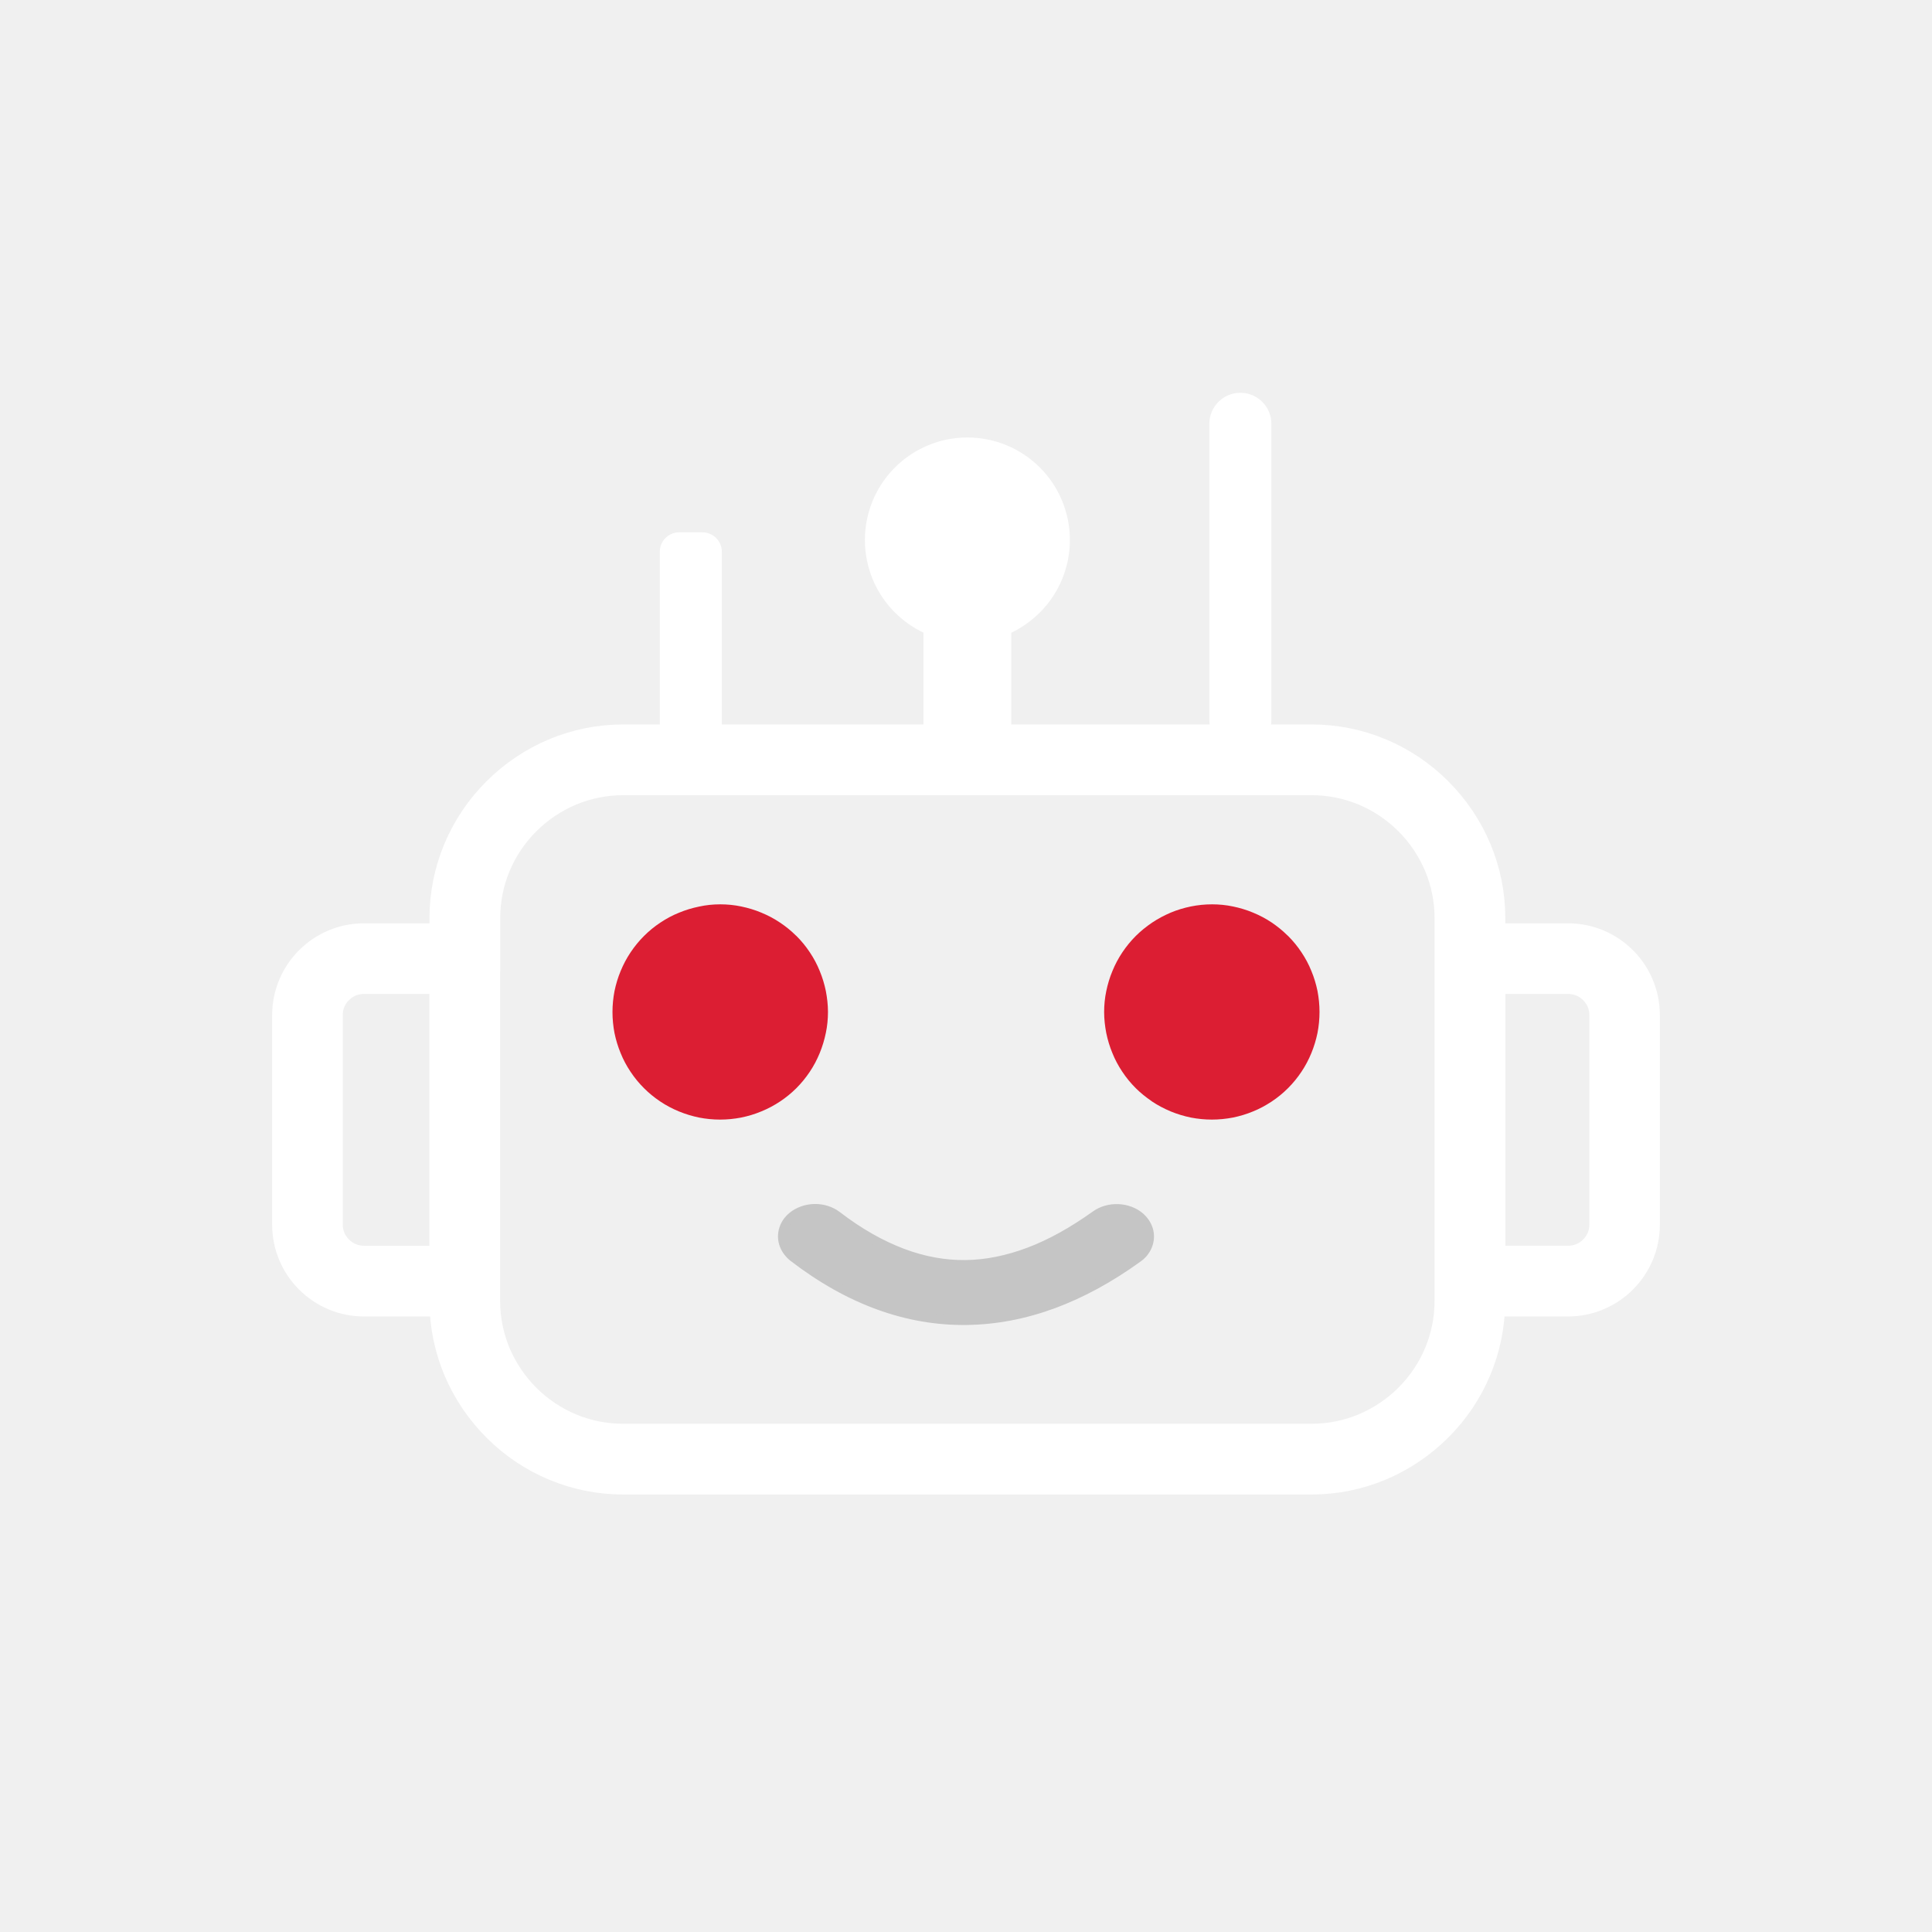
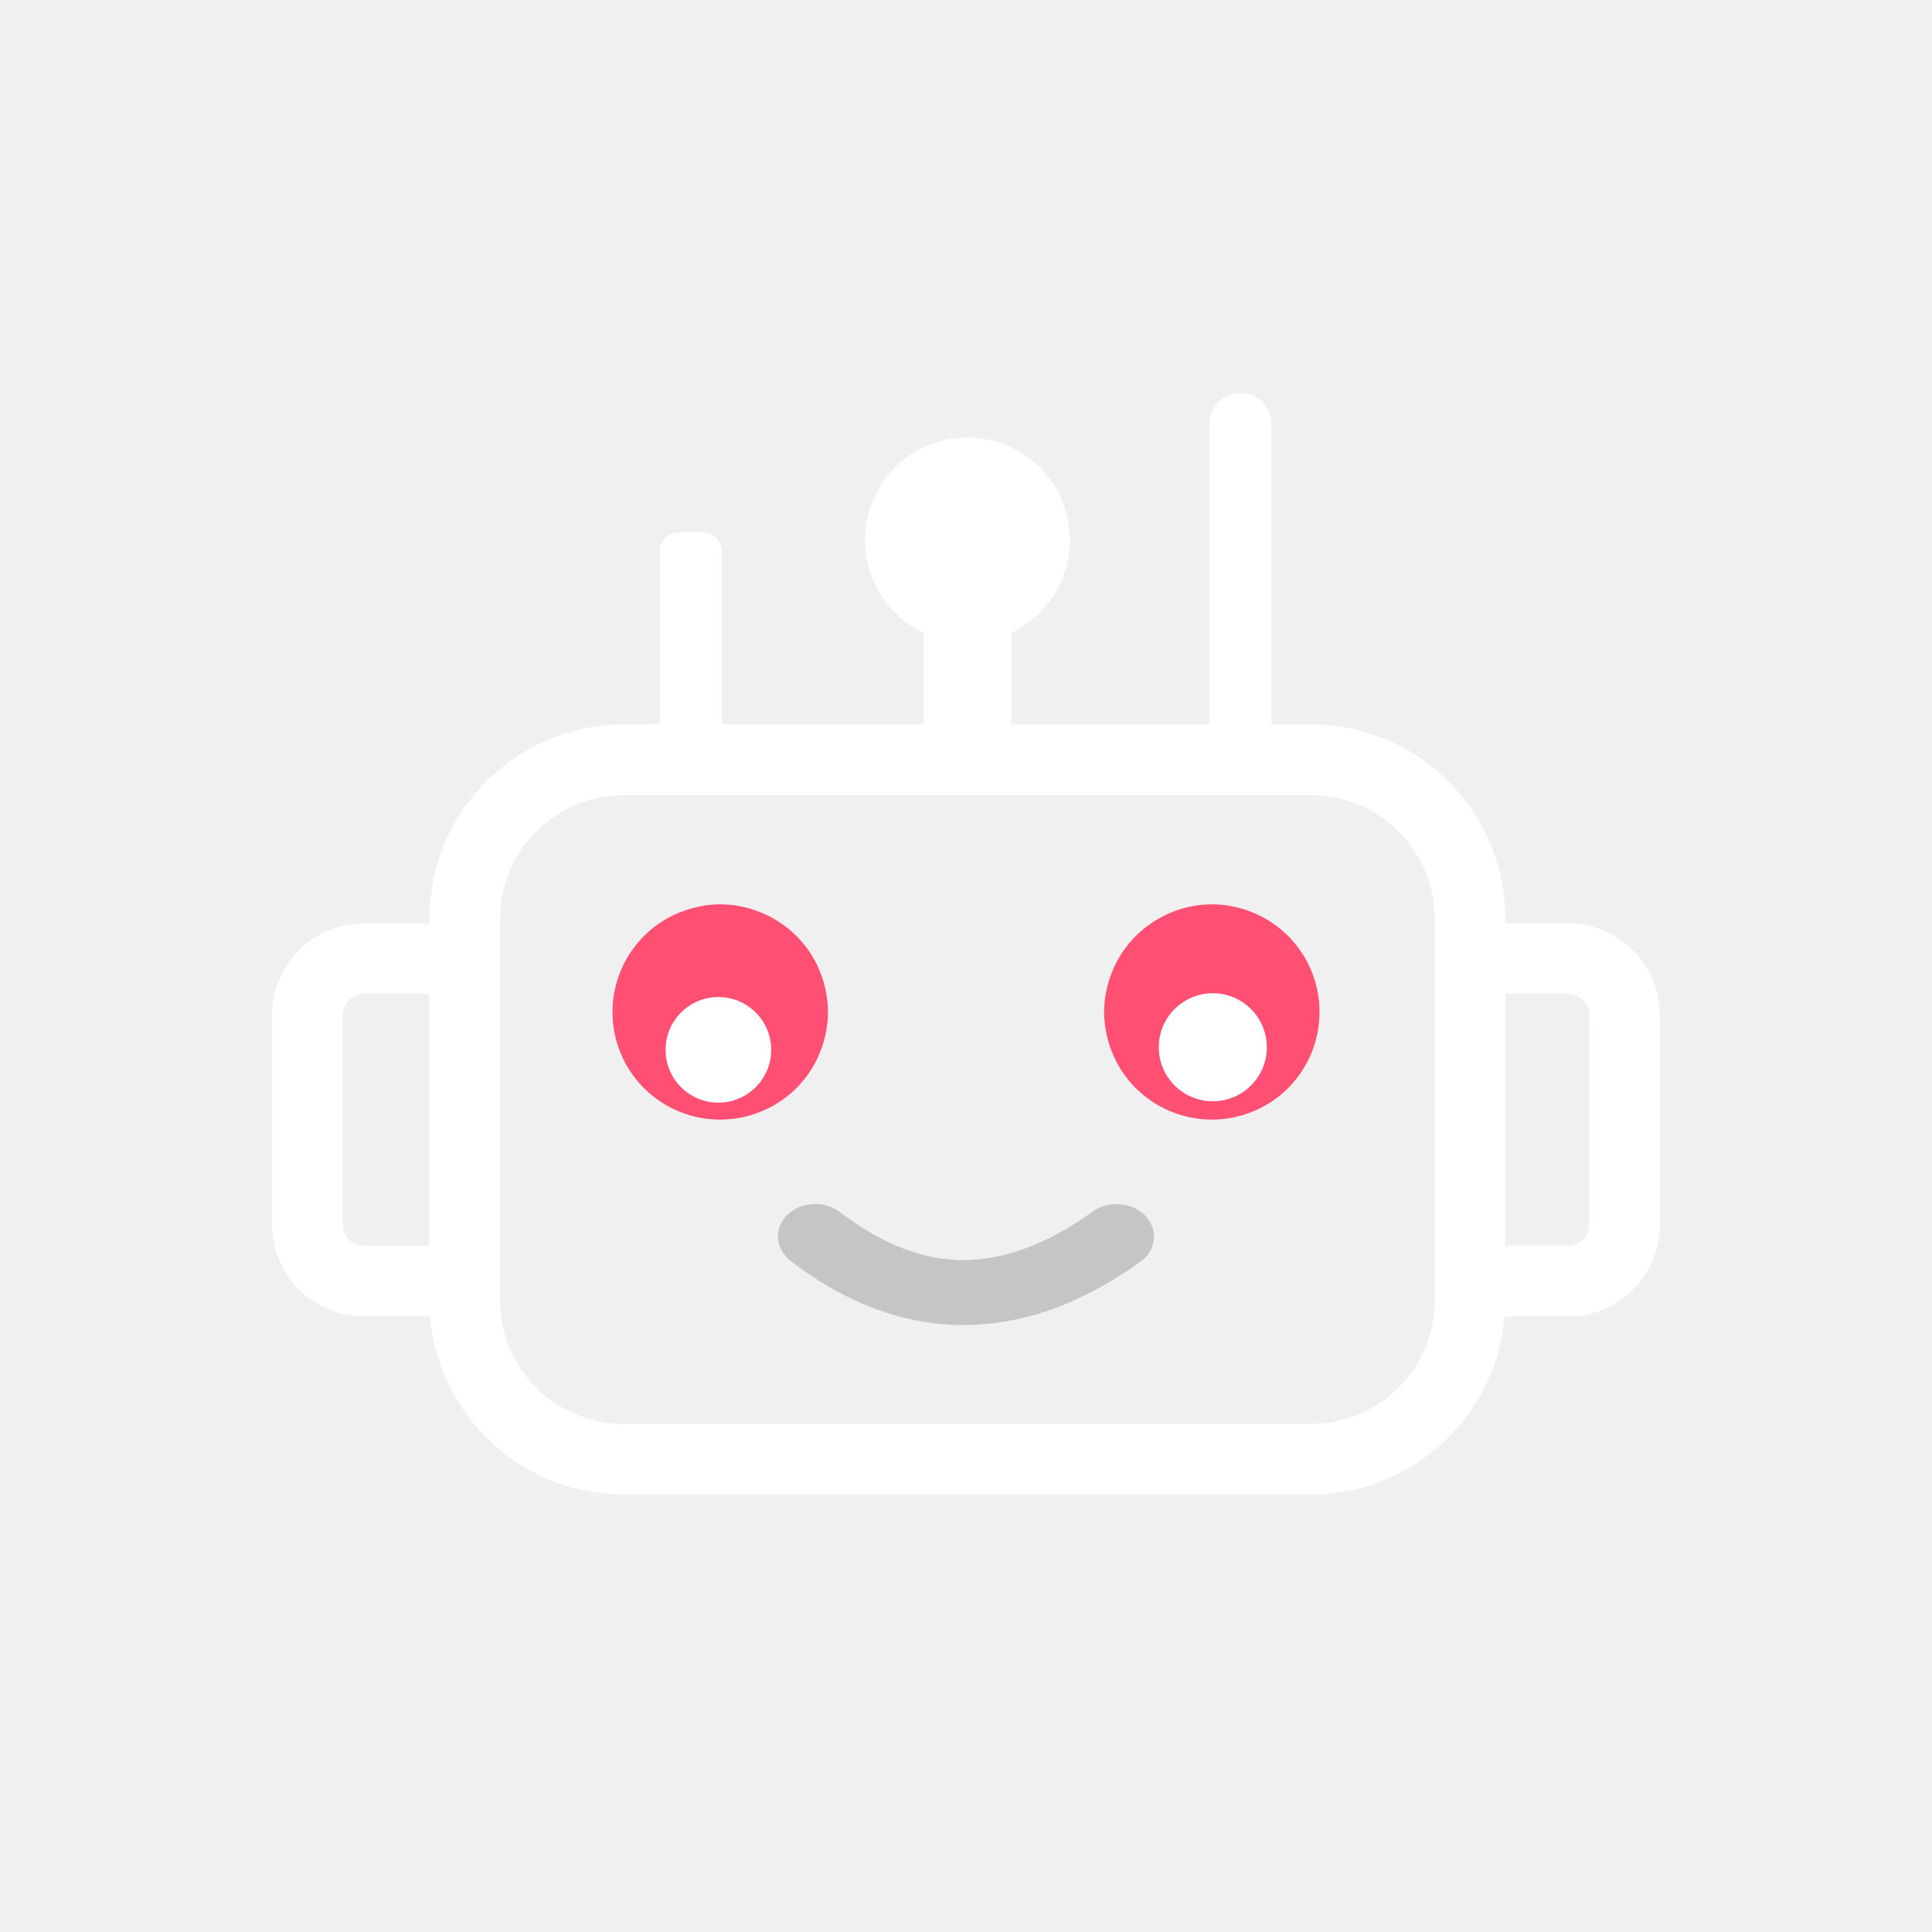
<svg xmlns="http://www.w3.org/2000/svg" version="1.1" id="Layer_1" x="0px" y="0px" viewBox="0 0 512 512" style="enable-background:new 0 0 512 512;" xml:space="preserve">
  <defs id="defs9">
	
</defs>
  <style type="text/css" id="style2">
	.st0{fill:#333333;}
</style>
  <path d="m 96.438,248.19 h 20.876 v -4.845 c 0,-6.459 1.292,-12.625 3.641,-18.263 2.437,-5.843 5.99,-11.128 10.423,-15.532 4.404,-4.404 9.689,-7.986 15.532,-10.423 5.637,-2.349 11.803,-3.641 18.263,-3.641 h 83.062 v -0.411 -29.743 c -1.351,-0.499 -2.642,-1.116 -3.876,-1.82 -1.732,-1.028 -3.318,-2.261 -4.727,-3.67 -2.173,-2.173 -3.934,-4.786 -5.138,-7.693 -1.145,-2.789 -1.791,-5.872 -1.791,-9.043 0,-3.2 0.646,-6.254 1.791,-9.043 1.204,-2.907 2.965,-5.52 5.138,-7.693 2.173,-2.173 4.786,-3.934 7.693,-5.138 2.789,-1.174 5.872,-1.791 9.043,-1.791 3.171,0 6.254,0.646 9.043,1.791 2.907,1.204 5.52,2.965 7.693,5.138 2.173,2.173 3.934,4.786 5.138,7.693 1.145,2.789 1.791,5.872 1.791,9.043 0,3.2 -0.646,6.254 -1.791,9.043 -1.204,2.907 -2.965,5.52 -5.138,7.693 l -0.117,0.117 c -1.38,1.351 -2.936,2.554 -4.61,3.553 -1.233,0.734 -2.525,1.351 -3.876,1.82 v 29.743 0.411 h 83.062 c 6.459,0 12.625,1.292 18.263,3.641 5.872,2.437 11.128,5.99 15.532,10.423 4.404,4.404 7.986,9.689 10.423,15.532 2.349,5.637 3.641,11.803 3.641,18.263 v 4.845 h 20.142 c 2.789,0 5.49,0.558 7.957,1.585 2.554,1.057 4.845,2.613 6.753,4.522 l 0.117,0.117 c 1.879,1.908 3.377,4.14 4.404,6.636 1.028,2.466 1.585,5.138 1.585,7.957 v 55.551 c 0,2.789 -0.558,5.49 -1.585,7.957 -1.057,2.525 -2.613,4.845 -4.522,6.753 v 0 c -3.758,3.758 -8.984,6.107 -14.71,6.107 h -20.171 c -0.088,6.195 -1.38,12.155 -3.641,17.587 -2.437,5.872 -5.99,11.128 -10.423,15.532 -4.404,4.404 -9.689,7.986 -15.532,10.423 -5.637,2.349 -11.803,3.641 -18.263,3.641 H 165.172 c -6.459,0 -12.625,-1.292 -18.263,-3.641 -5.872,-2.437 -11.128,-5.99 -15.532,-10.423 -4.404,-4.404 -7.986,-9.689 -10.423,-15.532 -2.261,-5.432 -3.553,-11.392 -3.641,-17.587 H 96.438 c -2.789,0 -5.491,-0.558 -7.957,-1.585 -2.554,-1.057 -4.845,-2.613 -6.753,-4.522 l -0.117,-0.117 c -1.879,-1.908 -3.376,-4.14 -4.404,-6.636 -1.028,-2.466 -1.585,-5.168 -1.585,-7.957 V 269.007 c 0,-2.789 0.558,-5.49 1.585,-7.957 1.057,-2.554 2.613,-4.845 4.522,-6.753 v 0 c 1.908,-1.908 4.199,-3.465 6.753,-4.522 2.466,-1.028 5.138,-1.585 7.957,-1.585 z m 32.591,5.872 v 90.637 c 0,4.874 0.969,9.513 2.731,13.77 1.85,4.404 4.522,8.397 7.869,11.744 3.347,3.347 7.34,6.048 11.744,7.869 4.228,1.762 8.896,2.731 13.77,2.731 h 182.42 c 4.874,0 9.513,-0.969 13.77,-2.731 4.404,-1.85 8.397,-4.522 11.744,-7.869 3.347,-3.347 6.048,-7.34 7.869,-11.744 1.762,-4.228 2.731,-8.896 2.731,-13.77 v -101.354 c 0,-4.874 -0.969,-9.542 -2.731,-13.77 -1.85,-4.404 -4.522,-8.397 -7.869,-11.744 -3.347,-3.347 -7.34,-6.048 -11.744,-7.869 -4.228,-1.762 -8.896,-2.731 -13.77,-2.731 H 165.172 c -4.874,0 -9.513,0.969 -13.77,2.731 -4.404,1.85 -8.397,4.522 -11.744,7.869 -3.347,3.347 -6.048,7.34 -7.869,11.744 -1.762,4.228 -2.731,8.896 -2.731,13.77 v 10.717 z M 117.313,259.905 H 96.438 c -1.233,0 -2.408,0.235 -3.465,0.675 -1.116,0.47 -2.114,1.145 -2.965,1.997 l -0.117,0.088 c -0.793,0.822 -1.439,1.791 -1.879,2.848 -0.44,1.057 -0.675,2.231 -0.675,3.465 v 55.551 c 0,1.233 0.235,2.408 0.675,3.465 0.47,1.116 1.145,2.114 1.997,2.965 1.644,1.644 3.905,2.672 6.401,2.672 H 117.284 V 259.905 Z m 298.278,0 h -20.142 v 73.725 h 20.142 c 1.233,0 2.408,-0.235 3.465,-0.675 1.116,-0.47 2.114,-1.145 2.965,-1.997 0.851,-0.851 1.527,-1.85 1.997,-2.965 0.44,-1.057 0.675,-2.231 0.675,-3.465 V 269.007 c 0,-1.233 -0.235,-2.408 -0.675,-3.465 -0.47,-1.116 -1.145,-2.114 -1.997,-2.965 v 0 c -0.851,-0.851 -1.85,-1.527 -2.965,-1.997 -1.057,-0.411 -2.231,-0.675 -3.465,-0.675 z" id="path134" style="fill:#ffffff;fill-opacity:1;stroke:#ffffff;stroke-width:7;stroke-dasharray:none;stroke-opacity:1" />
-   <path d="m 190.868,239.658 c 1.881,0 3.761,0.188 5.548,0.564 1.818,0.376 3.604,0.909 5.328,1.63 1.755,0.721 3.416,1.599 4.952,2.633 1.504,1.003 2.915,2.131 4.169,3.385 l 0.188,0.157 c 1.316,1.316 2.507,2.758 3.542,4.325 l 0.063,0.094 c 1.003,1.504 1.881,3.134 2.57,4.858 0.721,1.724 1.254,3.51 1.63,5.328 0.345,1.818 0.564,3.667 0.564,5.548 0,1.881 -0.188,3.761 -0.564,5.548 -0.376,1.818 -0.909,3.604 -1.63,5.36 -0.721,1.755 -1.599,3.416 -2.633,4.952 -1.066,1.599 -2.257,3.04 -3.542,4.325 -2.602,2.601 -5.767,4.733 -9.309,6.175 -1.724,0.721 -3.51,1.254 -5.36,1.63 -1.818,0.345 -3.667,0.533 -5.548,0.533 -1.881,0 -3.761,-0.188 -5.548,-0.533 -1.818,-0.376 -3.604,-0.909 -5.36,-1.63 -1.755,-0.721 -3.416,-1.599 -4.952,-2.633 -1.599,-1.066 -3.04,-2.257 -4.325,-3.542 -1.316,-1.316 -2.507,-2.758 -3.542,-4.325 l -0.062,-0.094 c -1.003,-1.504 -1.881,-3.134 -2.57,-4.858 -0.721,-1.724 -1.254,-3.51 -1.63,-5.328 -0.345,-1.818 -0.533,-3.667 -0.533,-5.548 0,-1.881 0.188,-3.761 0.533,-5.548 0.376,-1.818 0.909,-3.604 1.63,-5.328 0.721,-1.755 1.599,-3.416 2.633,-4.952 1.066,-1.599 2.257,-3.04 3.542,-4.325 1.316,-1.316 2.758,-2.507 4.325,-3.542 l 0.094,-0.063 c 1.505,-1.003 3.134,-1.881 4.858,-2.57 1.724,-0.721 3.51,-1.254 5.328,-1.63 1.849,-0.407 3.73,-0.596 5.61,-0.596 z m 130.326,0 c 1.881,0 3.761,0.188 5.548,0.564 1.818,0.376 3.604,0.909 5.328,1.63 1.755,0.721 3.416,1.599 4.952,2.633 1.473,1.003 2.852,2.1 4.106,3.354 0.063,0.063 0.157,0.125 0.219,0.188 1.316,1.316 2.507,2.758 3.542,4.325 l 0.063,0.094 c 1.003,1.504 1.881,3.134 2.57,4.858 0.721,1.724 1.254,3.51 1.63,5.328 0.345,1.818 0.533,3.667 0.533,5.548 0,1.881 -0.188,3.761 -0.533,5.548 -0.376,1.818 -0.909,3.605 -1.63,5.36 -0.721,1.755 -1.599,3.416 -2.633,4.952 -1.066,1.599 -2.257,3.04 -3.542,4.325 -1.316,1.316 -2.758,2.507 -4.325,3.542 l -0.094,0.062 c -1.536,1.003 -3.134,1.881 -4.858,2.57 -1.724,0.721 -3.51,1.254 -5.36,1.63 -1.818,0.345 -3.667,0.533 -5.548,0.533 -1.881,0 -3.761,-0.188 -5.548,-0.533 -1.818,-0.376 -3.604,-0.909 -5.36,-1.63 -1.787,-0.752 -3.448,-1.63 -4.952,-2.633 l -0.157,-0.125 c -1.504,-1.034 -2.915,-2.163 -4.169,-3.416 -1.316,-1.316 -2.507,-2.758 -3.542,-4.325 l -0.063,-0.094 c -1.003,-1.504 -1.881,-3.134 -2.57,-4.858 -0.721,-1.724 -1.254,-3.51 -1.63,-5.328 -0.345,-1.818 -0.564,-3.667 -0.564,-5.548 0,-1.881 0.188,-3.761 0.564,-5.548 0.376,-1.818 0.909,-3.604 1.63,-5.328 0.721,-1.755 1.599,-3.416 2.633,-4.952 1.066,-1.599 2.257,-3.04 3.542,-4.325 1.285,-1.285 2.758,-2.476 4.325,-3.542 1.536,-1.034 3.197,-1.912 4.952,-2.664 1.724,-0.721 3.51,-1.254 5.328,-1.63 1.881,-0.376 3.73,-0.564 5.61,-0.564 z" style="fill:#dc1e33;fill-opacity:1;stroke:none;stroke-width:2.345;stroke-dasharray:none;stroke-opacity:1" id="path3332" />
+   <path d="m 190.868,239.658 c 1.881,0 3.761,0.188 5.548,0.564 1.818,0.376 3.604,0.909 5.328,1.63 1.755,0.721 3.416,1.599 4.952,2.633 1.504,1.003 2.915,2.131 4.169,3.385 l 0.188,0.157 c 1.316,1.316 2.507,2.758 3.542,4.325 l 0.063,0.094 c 1.003,1.504 1.881,3.134 2.57,4.858 0.721,1.724 1.254,3.51 1.63,5.328 0.345,1.818 0.564,3.667 0.564,5.548 0,1.881 -0.188,3.761 -0.564,5.548 -0.376,1.818 -0.909,3.604 -1.63,5.36 -0.721,1.755 -1.599,3.416 -2.633,4.952 -1.066,1.599 -2.257,3.04 -3.542,4.325 -2.602,2.601 -5.767,4.733 -9.309,6.175 -1.724,0.721 -3.51,1.254 -5.36,1.63 -1.818,0.345 -3.667,0.533 -5.548,0.533 -1.881,0 -3.761,-0.188 -5.548,-0.533 -1.818,-0.376 -3.604,-0.909 -5.36,-1.63 -1.755,-0.721 -3.416,-1.599 -4.952,-2.633 -1.599,-1.066 -3.04,-2.257 -4.325,-3.542 -1.316,-1.316 -2.507,-2.758 -3.542,-4.325 l -0.062,-0.094 c -1.003,-1.504 -1.881,-3.134 -2.57,-4.858 -0.721,-1.724 -1.254,-3.51 -1.63,-5.328 -0.345,-1.818 -0.533,-3.667 -0.533,-5.548 0,-1.881 0.188,-3.761 0.533,-5.548 0.376,-1.818 0.909,-3.604 1.63,-5.328 0.721,-1.755 1.599,-3.416 2.633,-4.952 1.066,-1.599 2.257,-3.04 3.542,-4.325 1.316,-1.316 2.758,-2.507 4.325,-3.542 l 0.094,-0.063 c 1.505,-1.003 3.134,-1.881 4.858,-2.57 1.724,-0.721 3.51,-1.254 5.328,-1.63 1.849,-0.407 3.73,-0.596 5.61,-0.596 z m 130.326,0 c 1.881,0 3.761,0.188 5.548,0.564 1.818,0.376 3.604,0.909 5.328,1.63 1.755,0.721 3.416,1.599 4.952,2.633 1.473,1.003 2.852,2.1 4.106,3.354 0.063,0.063 0.157,0.125 0.219,0.188 1.316,1.316 2.507,2.758 3.542,4.325 l 0.063,0.094 c 1.003,1.504 1.881,3.134 2.57,4.858 0.721,1.724 1.254,3.51 1.63,5.328 0.345,1.818 0.533,3.667 0.533,5.548 0,1.881 -0.188,3.761 -0.533,5.548 -0.376,1.818 -0.909,3.605 -1.63,5.36 -0.721,1.755 -1.599,3.416 -2.633,4.952 -1.066,1.599 -2.257,3.04 -3.542,4.325 -1.316,1.316 -2.758,2.507 -4.325,3.542 l -0.094,0.062 c -1.536,1.003 -3.134,1.881 -4.858,2.57 -1.724,0.721 -3.51,1.254 -5.36,1.63 -1.818,0.345 -3.667,0.533 -5.548,0.533 -1.881,0 -3.761,-0.188 -5.548,-0.533 -1.818,-0.376 -3.604,-0.909 -5.36,-1.63 -1.787,-0.752 -3.448,-1.63 -4.952,-2.633 l -0.157,-0.125 c -1.504,-1.034 -2.915,-2.163 -4.169,-3.416 -1.316,-1.316 -2.507,-2.758 -3.542,-4.325 l -0.063,-0.094 c -1.003,-1.504 -1.881,-3.134 -2.57,-4.858 -0.721,-1.724 -1.254,-3.51 -1.63,-5.328 -0.345,-1.818 -0.564,-3.667 -0.564,-5.548 0,-1.881 0.188,-3.761 0.564,-5.548 0.376,-1.818 0.909,-3.604 1.63,-5.328 0.721,-1.755 1.599,-3.416 2.633,-4.952 1.066,-1.599 2.257,-3.04 3.542,-4.325 1.285,-1.285 2.758,-2.476 4.325,-3.542 1.536,-1.034 3.197,-1.912 4.952,-2.664 1.724,-0.721 3.51,-1.254 5.328,-1.63 1.881,-0.376 3.73,-0.564 5.61,-0.564 z" style="fill:#ff4f73;fill-opacity:1;stroke:none;stroke-width:2.345;stroke-dasharray:none;stroke-opacity:1" id="path3332" />
  <path d="m 210.108,333.126 c -0.439,-0.345 -0.815,-0.721 -1.16,-1.16 -1.034,-1.254 -1.567,-2.696 -1.599,-4.169 -0.031,-1.473 0.439,-2.946 1.41,-4.231 0.345,-0.439 0.721,-0.846 1.191,-1.222 1.63,-1.348 3.793,-2.069 5.924,-2.1 2.131,-0.032 4.263,0.596 5.955,1.881 5.83,4.482 11.597,7.742 17.302,9.905 5.642,2.131 11.221,3.134 16.737,3.072 5.548,-0.062 11.158,-1.222 16.894,-3.385 5.799,-2.194 11.628,-5.485 17.552,-9.716 1.755,-1.254 3.918,-1.818 6.049,-1.724 2.131,0.094 4.263,0.846 5.861,2.257 0.407,0.376 0.784,0.784 1.128,1.254 0.94,1.316 1.379,2.821 1.285,4.294 -0.094,1.473 -0.69,2.915 -1.755,4.137 -0.376,0.407 -0.815,0.815 -1.316,1.16 -7.428,5.36 -14.888,9.434 -22.442,12.224 -7.585,2.79 -15.264,4.263 -23.037,4.357 -7.805,0.094 -15.515,-1.222 -23.194,-4.012 -7.616,-2.758 -15.202,-6.99 -22.661,-12.725 z" style="fill:#c5c5c5;fill-opacity:1;stroke:#c5c5c5;stroke-width:2.345;stroke-dasharray:none;stroke-opacity:1" id="path346" />
  <rect style="fill:#ffffff;fill-opacity:1;stroke:none;stroke-width:7;stroke-linecap:round;stroke-linejoin:round;stroke-opacity:1;paint-order:markers fill stroke" id="rect3202" width="16.436" height="94.961" x="320.493" y="104.092" ry="8.218" />
  <rect style="fill:#ffffff;fill-opacity:1;stroke:none;stroke-width:5.534;stroke-linecap:round;stroke-linejoin:round;stroke-opacity:1;paint-order:markers fill stroke" id="rect3202-6" width="16.436" height="59.351" x="174.856" y="141.072" ry="5.136" />
+   <circle style="fill:#ffffff;fill-opacity:1;stroke-width:4.715;stroke-linecap:round;stroke-linejoin:round;paint-order:markers fill stroke" id="path946" cx="190.378" cy="278.219" r="13.993" />
+   <circle style="fill:#ffffff;fill-opacity:1;stroke-width:4.824;stroke-linecap:round;stroke-linejoin:round;paint-order:markers fill stroke" id="path946-7" cx="321.406" cy="277.534" r="14.316" />
</svg>
